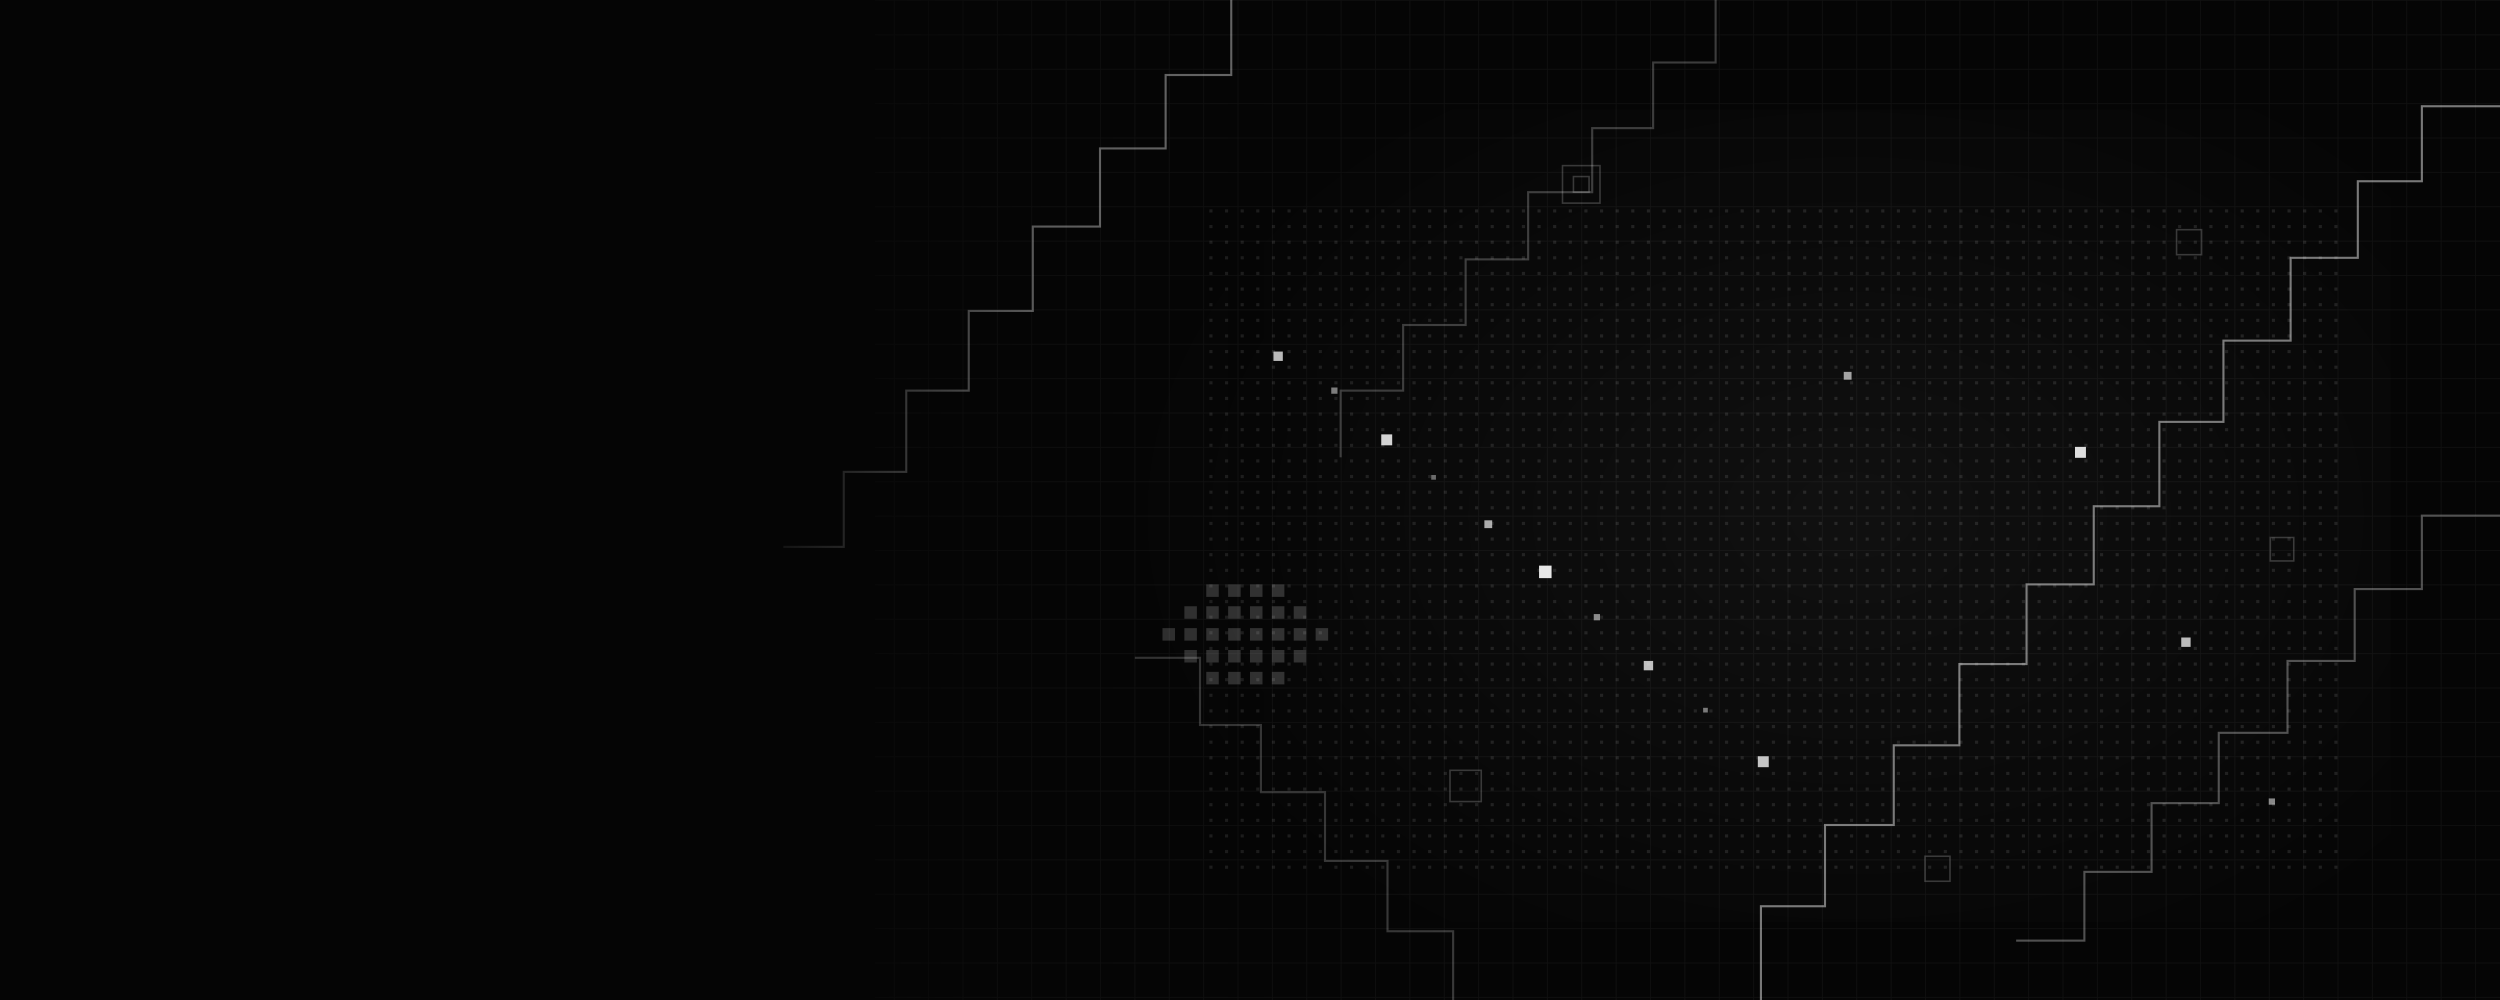
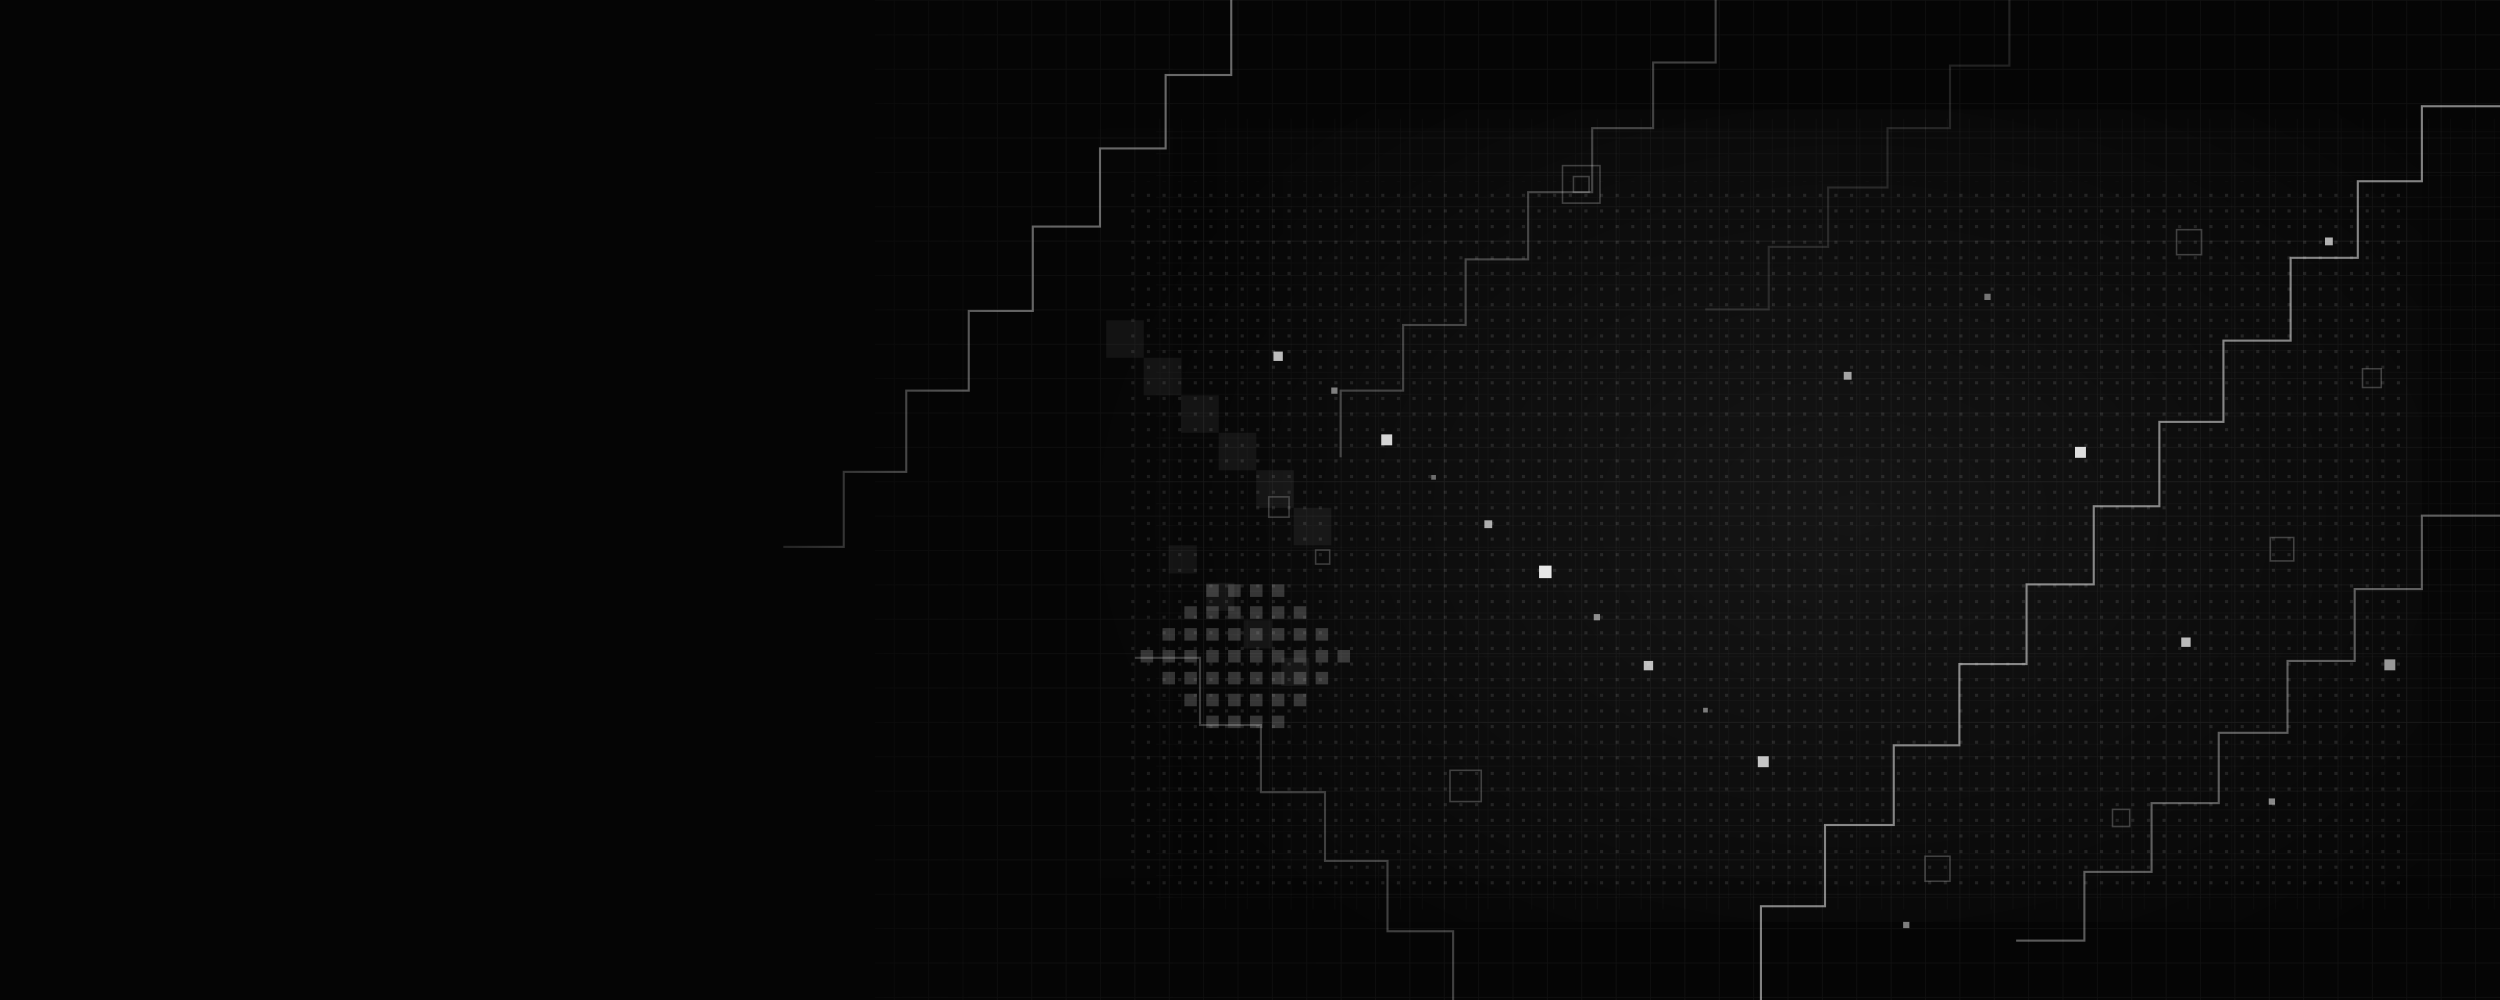
<svg xmlns="http://www.w3.org/2000/svg" viewBox="0 0 1600 640" fill="none">
  <defs>
    <pattern id="grid" width="22" height="22" patternUnits="userSpaceOnUse">
-       <path d="M22 0H0V22" stroke="#fff" stroke-opacity=".048" stroke-width="1" />
+       <path d="M22 0H0V22" stroke="#fff" stroke-opacity=".05" stroke-width="1" />
+     </pattern>
+     <pattern id="fineGrid" width="14" height="14" patternUnits="userSpaceOnUse">
+       <path d="M14 0H0V14" stroke="#fff" stroke-opacity=".026" stroke-width="1" />
    </pattern>
    <pattern id="micro" width="10" height="10" patternUnits="userSpaceOnUse">
-       <rect x="4" y="4" width="2" height="2" fill="#fff" fill-opacity=".19" />
+       <rect x="4" y="4" width="2" height="2" fill="#fff" fill-opacity=".18" />
    </pattern>
    <linearGradient id="leftFade" x1="0" y1="0" x2="1" y2="0">
      <stop offset="0" stop-color="#050505" />
-       <stop offset=".34" stop-color="#050505" />
-       <stop offset=".52" stop-color="#050505" stop-opacity=".92" />
-       <stop offset=".72" stop-color="#050505" stop-opacity=".18" />
+       <stop offset=".32" stop-color="#050505" />
+       <stop offset=".48" stop-color="#050505" stop-opacity=".94" />
+       <stop offset=".69" stop-color="#050505" stop-opacity=".16" />
      <stop offset="1" stop-color="#050505" stop-opacity="0" />
    </linearGradient>
-     <radialGradient id="halo" cx="0" cy="0" r="1" gradientTransform="translate(1185 330) rotate(180) scale(470 330)" gradientUnits="userSpaceOnUse">
-       <stop stop-color="#fff" stop-opacity=".045" />
+     <linearGradient id="microFade" x1="0" y1="0" x2="1" y2="0">
+       <stop offset="0" stop-color="#fff" stop-opacity="0" />
+       <stop offset=".25" stop-color="#fff" stop-opacity=".18" />
+       <stop offset="1" stop-color="#fff" stop-opacity=".04" />
+     </linearGradient>
+     <radialGradient id="halo" cx="0" cy="0" r="1" gradientTransform="translate(1185 330) rotate(180) scale(500 350)" gradientUnits="userSpaceOnUse">
+       <stop stop-color="#fff" stop-opacity=".055" />
      <stop offset="1" stop-color="#fff" stop-opacity="0" />
    </radialGradient>
  </defs>
  <rect width="1600" height="640" fill="#050505" />
  <rect x="560" width="1040" height="640" fill="url(#grid)" />
-   <rect x="770" y="128" width="730" height="430" fill="url(#micro)" opacity=".5" />
-   <rect x="700" y="70" width="830" height="520" fill="url(#halo)" />
+   <rect x="740" y="76" width="860" height="506" fill="url(#fineGrid)" opacity=".95" />
+   <rect x="720" y="116" width="820" height="456" fill="url(#micro)" opacity=".52" />
+   <rect x="700" y="70" width="850" height="520" fill="url(#halo)" />
+   <g fill="#fff" opacity=".055">
+     <rect x="708" y="205" width="24" height="24" />
+     <rect x="732" y="229" width="24" height="24" />
+     <rect x="756" y="253" width="24" height="24" />
+     <rect x="780" y="277" width="24" height="24" />
+     <rect x="804" y="301" width="24" height="24" />
+     <rect x="828" y="325" width="24" height="24" />
+     <rect x="748" y="349" width="18" height="18" />
+     <rect x="772" y="373" width="18" height="18" />
+     <rect x="796" y="397" width="18" height="18" />
+     <rect x="820" y="421" width="18" height="18" />
+   </g>
  <g stroke="#fff" stroke-width="1.35" stroke-linecap="square" stroke-linejoin="miter">
-     <path d="M788 0V48H746V95H704V145H661V199H620V250H580V302H540V350H502" stroke-opacity=".42" />
-     <path d="M1600 68H1550V116H1509V165H1466V218H1423V270H1382V324H1340V374H1297V425H1254V477H1212V528H1168V580H1127V640" stroke-opacity=".46" />
-     <path d="M1098 0V40H1058V82H1019V123H978V166H938V208H898V250H858V292" stroke-opacity=".22" />
-     <path d="M1600 330H1550V377H1507V423H1464V469H1420V514H1377V558H1334V602H1291" stroke-opacity=".3" />
-     <path d="M930 640V596H888V551H848V507H807V464H768V421H727" stroke-opacity=".21" />
+     <path d="M788 0V48H746V95H704V145H661V199H620V250H580V302H540V350H502" stroke-opacity=".44" />
+     <path d="M1600 68H1550V116H1509V165H1466V218H1423V270H1382V324H1340V374H1297V425H1254V477H1212V528H1168V580H1127V640" stroke-opacity=".5" />
+     <path d="M1098 0V40H1058V82H1019V123H978V166H938V208H898V250H858V292" stroke-opacity=".24" />
+     <path d="M1600 330H1550V377H1507V423H1464V469H1420V514H1377V558H1334V602H1291" stroke-opacity=".34" />
+     <path d="M930 640V596H888V551H848V507H807V464H768V421H727" stroke-opacity=".24" />
+     <path d="M1286 0V42H1248V82H1208V120H1170V158H1132V198H1092" stroke-opacity=".12" />
  </g>
-   <g stroke="#fff" stroke-opacity=".2" stroke-width="1">
+   <g stroke="#fff" stroke-opacity=".22" stroke-width="1">
    <rect x="1000" y="106" width="24" height="24" />
    <rect x="1007" y="113" width="10" height="10" />
    <rect x="1393" y="147" width="16" height="16" />
    <rect x="1453" y="344" width="15" height="15" />
    <rect x="928" y="493" width="20" height="20" />
    <rect x="1232" y="548" width="16" height="16" />
+     <rect x="1512" y="236" width="12" height="12" />
+     <rect x="1352" y="518" width="11" height="11" />
+     <rect x="812" y="318" width="13" height="13" />
+     <rect x="842" y="352" width="9" height="9" />
  </g>
  <g fill="#fff">
    <rect x="815" y="225" width="6" height="6" fill-opacity=".78" />
    <rect x="852" y="248" width="4" height="4" fill-opacity=".5" />
    <rect x="884" y="278" width="7" height="7" fill-opacity=".85" />
    <rect x="916" y="304" width="3" height="3" fill-opacity=".4" />
    <rect x="950" y="333" width="5" height="5" fill-opacity=".66" />
    <rect x="985" y="362" width="8" height="8" fill-opacity=".9" />
    <rect x="1020" y="393" width="4" height="4" fill-opacity=".52" />
    <rect x="1052" y="423" width="6" height="6" fill-opacity=".74" />
    <rect x="1090" y="453" width="3" height="3" fill-opacity=".45" />
    <rect x="1125" y="484" width="7" height="7" fill-opacity=".76" />
    <rect x="1180" y="238" width="5" height="5" fill-opacity=".62" />
    <rect x="1328" y="286" width="7" height="7" fill-opacity=".86" />
    <rect x="1396" y="408" width="6" height="6" fill-opacity=".72" />
    <rect x="1452" y="511" width="4" height="4" fill-opacity=".52" />
+     <rect x="1270" y="188" width="4" height="4" fill-opacity=".42" />
+     <rect x="1488" y="152" width="5" height="5" fill-opacity=".68" />
+     <rect x="1526" y="422" width="7" height="7" fill-opacity=".58" />
+     <rect x="1218" y="590" width="4" height="4" fill-opacity=".48" />
  </g>
-   <g fill="#fff" fill-opacity=".19">
+   <g fill="#fff" fill-opacity=".2">
    <rect x="772" y="374" width="8" height="8" />
    <rect x="786" y="374" width="8" height="8" />
    <rect x="800" y="374" width="8" height="8" />
    <rect x="814" y="374" width="8" height="8" />
    <rect x="758" y="388" width="8" height="8" />
    <rect x="772" y="388" width="8" height="8" />
    <rect x="786" y="388" width="8" height="8" />
    <rect x="800" y="388" width="8" height="8" />
    <rect x="814" y="388" width="8" height="8" />
    <rect x="828" y="388" width="8" height="8" />
    <rect x="744" y="402" width="8" height="8" />
    <rect x="758" y="402" width="8" height="8" />
    <rect x="772" y="402" width="8" height="8" />
    <rect x="786" y="402" width="8" height="8" />
    <rect x="800" y="402" width="8" height="8" />
    <rect x="814" y="402" width="8" height="8" />
    <rect x="828" y="402" width="8" height="8" />
    <rect x="842" y="402" width="8" height="8" />
+     <rect x="730" y="416" width="8" height="8" />
+     <rect x="744" y="416" width="8" height="8" />
    <rect x="758" y="416" width="8" height="8" />
    <rect x="772" y="416" width="8" height="8" />
    <rect x="786" y="416" width="8" height="8" />
    <rect x="800" y="416" width="8" height="8" />
    <rect x="814" y="416" width="8" height="8" />
    <rect x="828" y="416" width="8" height="8" />
+     <rect x="842" y="416" width="8" height="8" />
+     <rect x="856" y="416" width="8" height="8" />
+     <rect x="744" y="430" width="8" height="8" />
+     <rect x="758" y="430" width="8" height="8" />
    <rect x="772" y="430" width="8" height="8" />
    <rect x="786" y="430" width="8" height="8" />
    <rect x="800" y="430" width="8" height="8" />
    <rect x="814" y="430" width="8" height="8" />
+     <rect x="828" y="430" width="8" height="8" />
+     <rect x="842" y="430" width="8" height="8" />
+     <rect x="758" y="444" width="8" height="8" />
+     <rect x="772" y="444" width="8" height="8" />
+     <rect x="786" y="444" width="8" height="8" />
+     <rect x="800" y="444" width="8" height="8" />
+     <rect x="814" y="444" width="8" height="8" />
+     <rect x="828" y="444" width="8" height="8" />
+     <rect x="772" y="458" width="8" height="8" />
+     <rect x="786" y="458" width="8" height="8" />
+     <rect x="800" y="458" width="8" height="8" />
+     <rect x="814" y="458" width="8" height="8" />
  </g>
+   <rect x="650" y="82" width="950" height="480" fill="url(#microFade)" opacity=".05" />
  <rect width="930" height="640" fill="url(#leftFade)" />
</svg>
